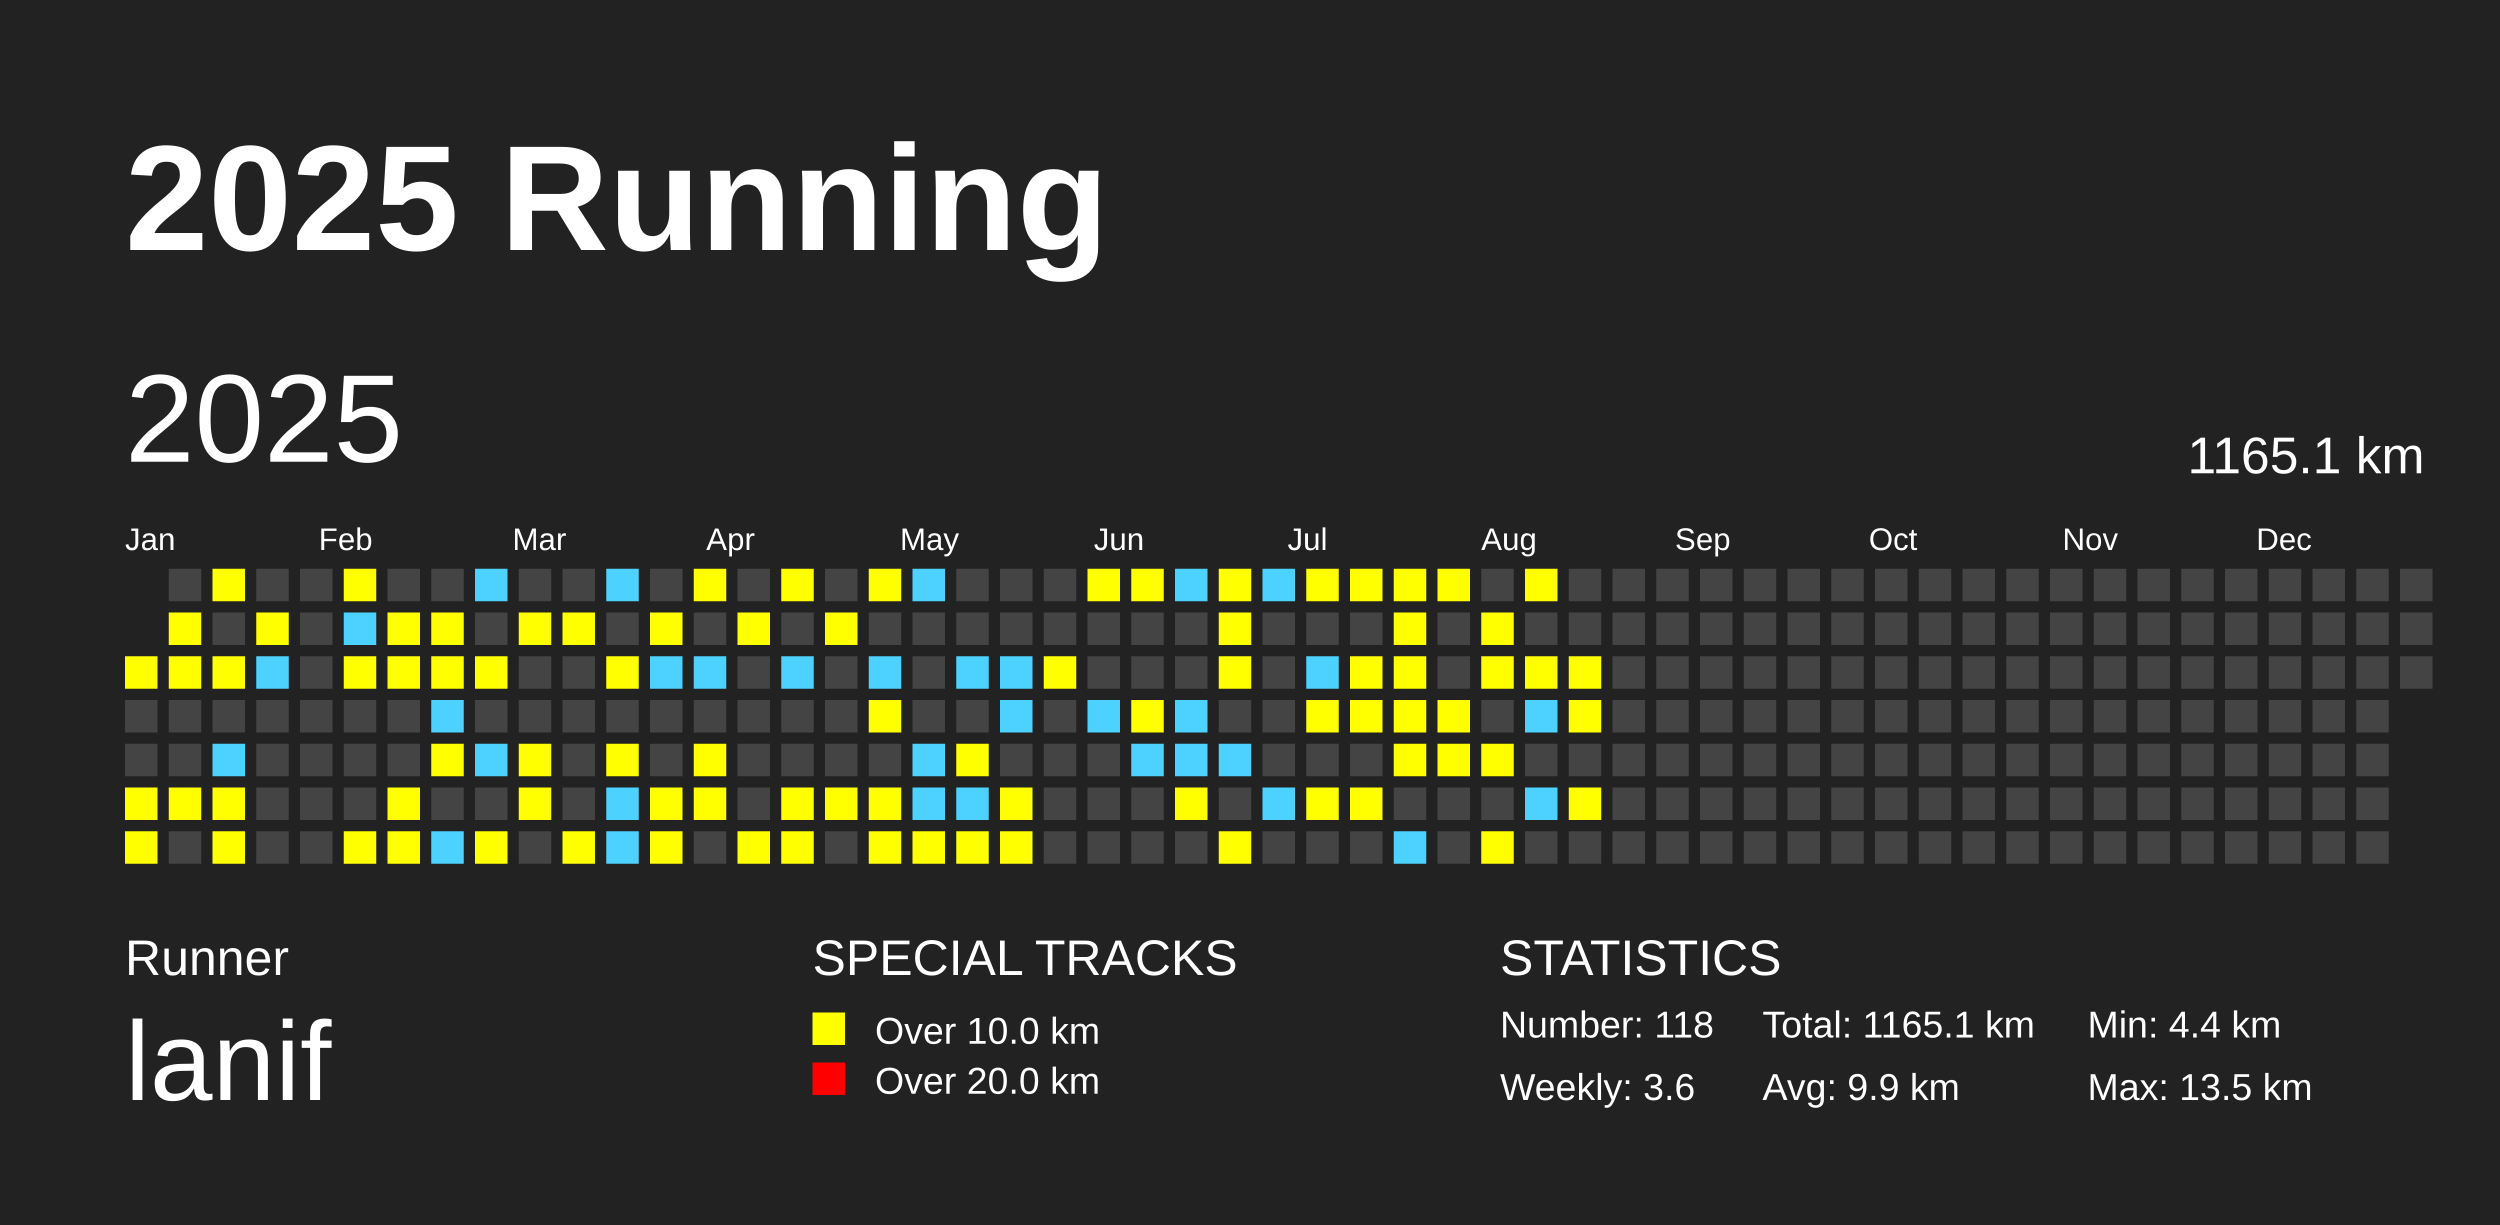
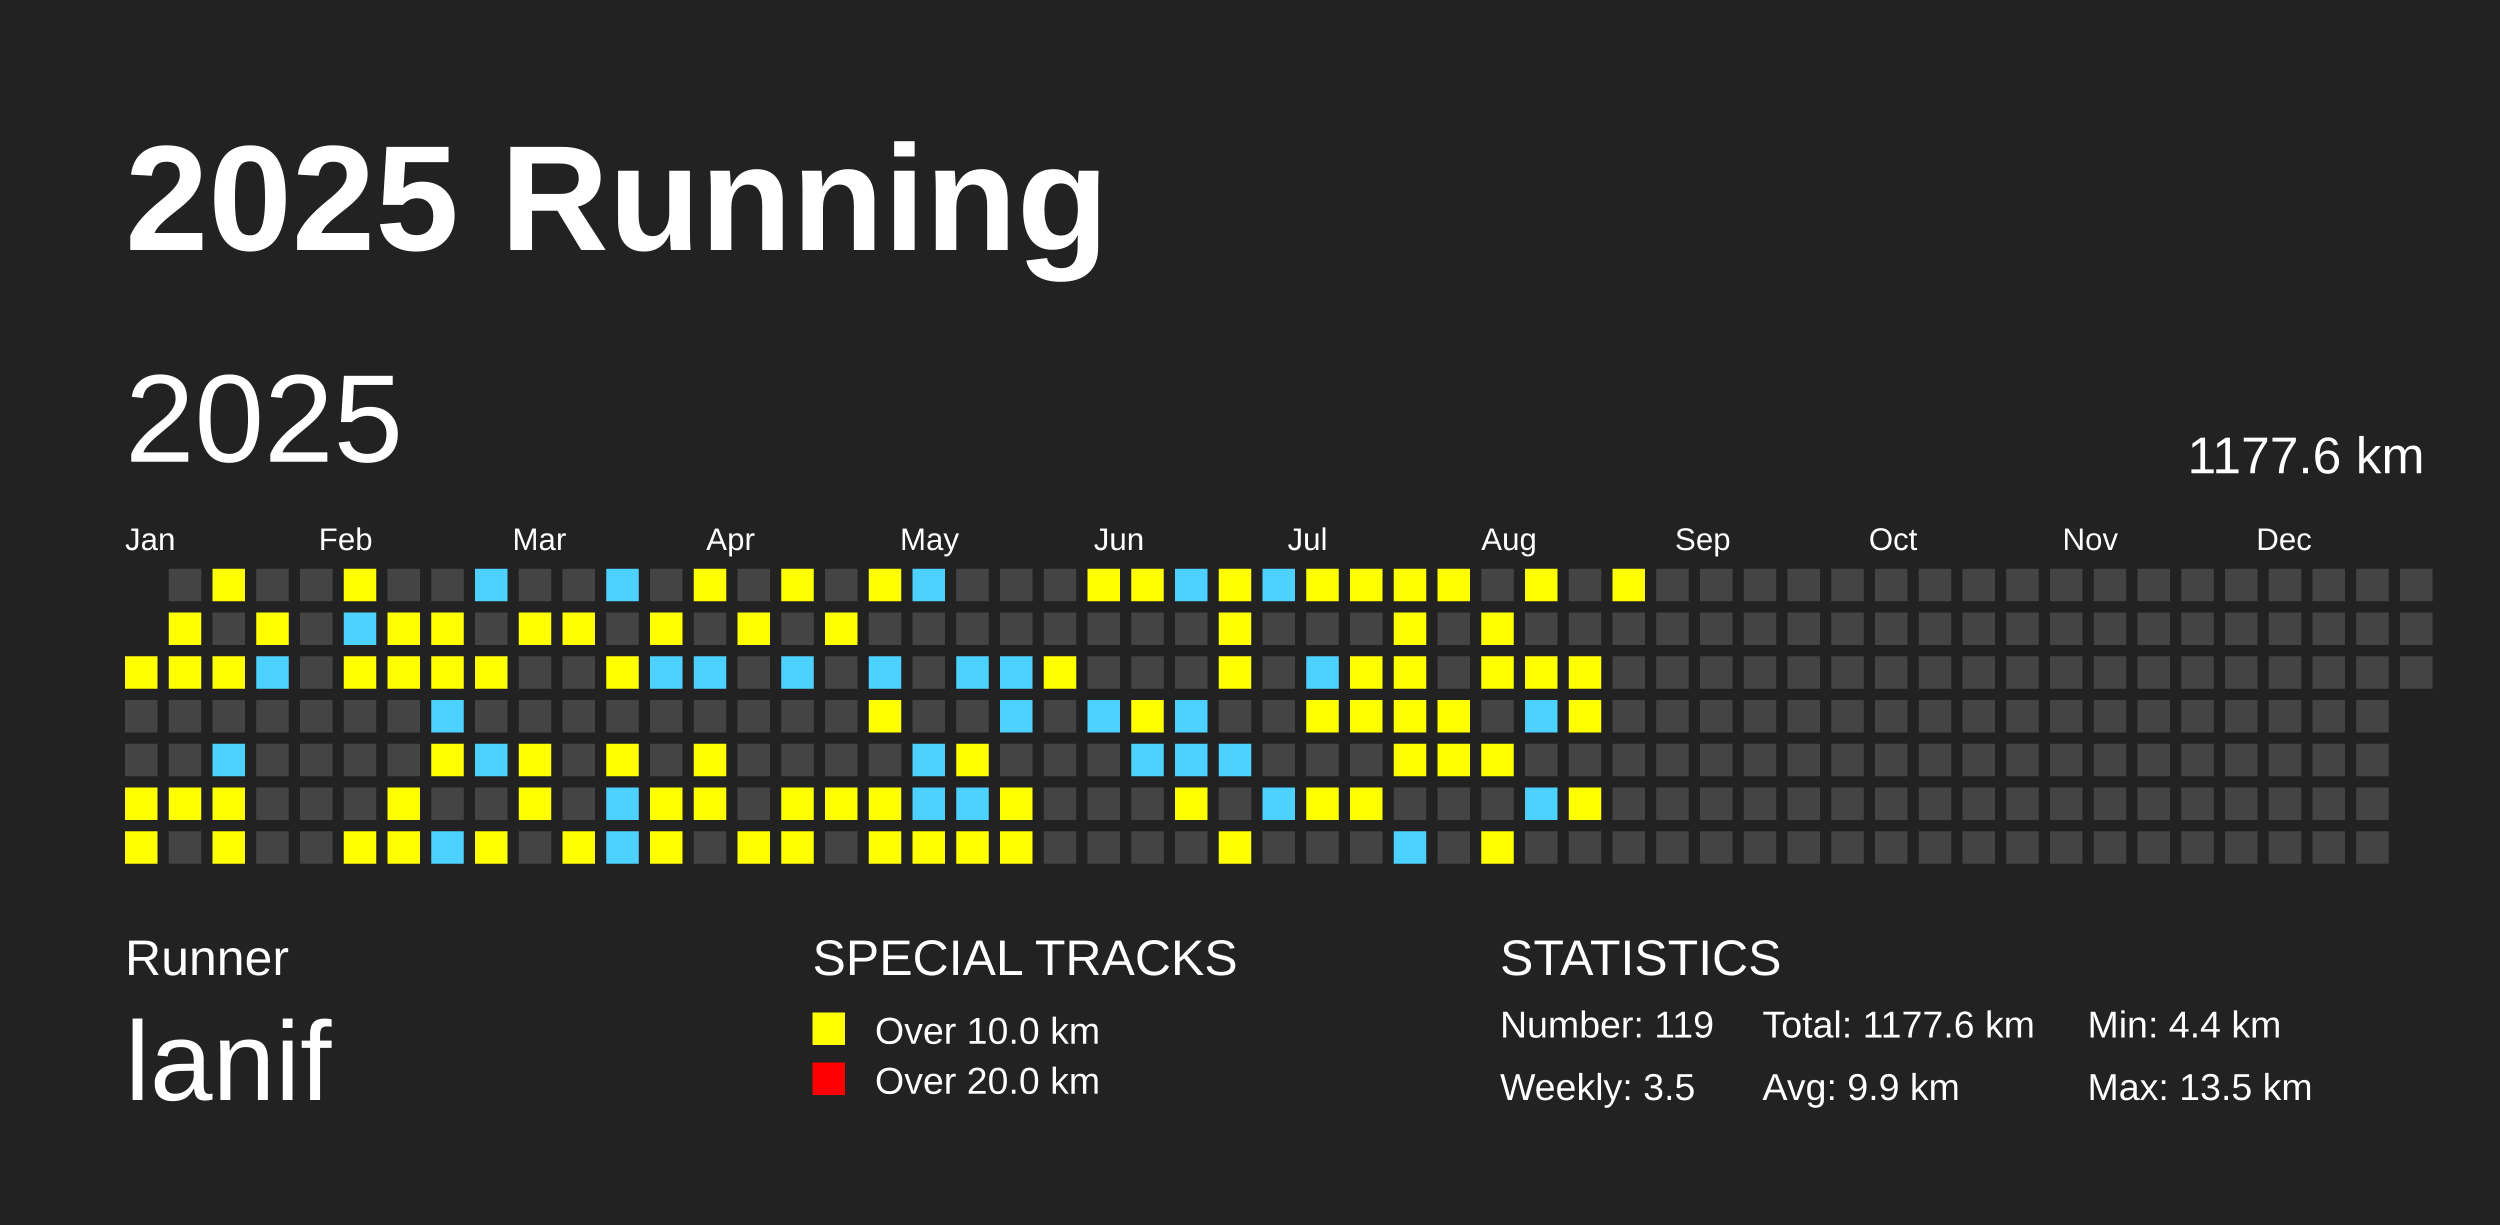
<svg xmlns="http://www.w3.org/2000/svg" baseProfile="full" height="98mm" version="1.1" viewBox="0,0,200,98" width="200mm">
  <defs />
  <rect fill="#222222" height="98" width="200" x="0" y="0" />
  <text fill="#FFFFFF" style="font-size:12px; font-family:Arial; font-weight:bold;" x="10" y="20">2025 Running</text>
  <text fill="#FFFFFF" style="font-size:4px; font-family:Arial" x="10" y="78">Runner</text>
  <text fill="#FFFFFF" style="font-size:9px; font-family:Arial" x="10" y="88">lanif</text>
  <text fill="#FFFFFF" style="font-size:4px; font-family:Arial" x="65" y="78">SPECIAL TRACKS</text>
  <rect fill="yellow" height="2.6" width="2.6" x="65" y="81" />
  <text fill="#FFFFFF" style="font-size:3px; font-family:Arial" x="70" y="83.5">Over 10.0 km</text>
  <rect fill="red" height="2.6" width="2.6" x="65" y="85" />
  <text fill="#FFFFFF" style="font-size:3px; font-family:Arial" x="70" y="87.5">Over 20.0 km</text>
  <text fill="#FFFFFF" style="font-size:4px; font-family:Arial" x="120" y="78">STATISTICS</text>
-   <text fill="#FFFFFF" style="font-size:3px; font-family:Arial" x="120" y="83">Number: 118</text>
-   <text fill="#FFFFFF" style="font-size:3px; font-family:Arial" x="120" y="88">Weekly: 3.6</text>
-   <text fill="#FFFFFF" style="font-size:3px; font-family:Arial" x="141" y="83">Total: 1165.1 km</text>
+   <text fill="#FFFFFF" style="font-size:3px; font-family:Arial" x="120" y="83">Number: 119</text>
+   <text fill="#FFFFFF" style="font-size:3px; font-family:Arial" x="120" y="88">Weekly: 3.5</text>
+   <text fill="#FFFFFF" style="font-size:3px; font-family:Arial" x="141" y="83">Total: 1177.6 km</text>
  <text fill="#FFFFFF" style="font-size:3px; font-family:Arial" x="141" y="88">Avg: 9.9 km</text>
  <text fill="#FFFFFF" style="font-size:3px; font-family:Arial" x="167" y="83">Min: 4.4 km</text>
  <text fill="#FFFFFF" style="font-size:3px; font-family:Arial" x="167" y="88">Max: 13.5 km</text>
  <text dominant-baseline="hanging" fill="#FFFFFF" style="font-size:10.0px; font-family:Arial;" x="10" y="30">2025</text>
-   <text dominant-baseline="hanging" fill="#FFFFFF" style="font-size:4.125px; font-family:Arial;" x="175" y="35">1165.1 km</text>
+   <text dominant-baseline="hanging" fill="#FFFFFF" style="font-size:4.125px; font-family:Arial;" x="175" y="35">1177.6 km</text>
  <text fill="#FFFFFF" style="font-size:2.5px; font-family:Arial" x="10.0" y="44">Jan</text>
  <text fill="#FFFFFF" style="font-size:2.5px; font-family:Arial" x="25.5" y="44">Feb</text>
  <text fill="#FFFFFF" style="font-size:2.5px; font-family:Arial" x="41.0" y="44">Mar</text>
  <text fill="#FFFFFF" style="font-size:2.5px; font-family:Arial" x="56.5" y="44">Apr</text>
  <text fill="#FFFFFF" style="font-size:2.5px; font-family:Arial" x="72.0" y="44">May</text>
  <text fill="#FFFFFF" style="font-size:2.5px; font-family:Arial" x="87.5" y="44">Jun</text>
  <text fill="#FFFFFF" style="font-size:2.5px; font-family:Arial" x="103.0" y="44">Jul</text>
  <text fill="#FFFFFF" style="font-size:2.5px; font-family:Arial" x="118.5" y="44">Aug</text>
  <text fill="#FFFFFF" style="font-size:2.5px; font-family:Arial" x="134.0" y="44">Sep</text>
  <text fill="#FFFFFF" style="font-size:2.5px; font-family:Arial" x="149.5" y="44">Oct</text>
  <text fill="#FFFFFF" style="font-size:2.5px; font-family:Arial" x="165.0" y="44">Nov</text>
  <text fill="#FFFFFF" style="font-size:2.5px; font-family:Arial" x="180.5" y="44">Dec</text>
  <rect fill="yellow" height="2.6" width="2.6" x="10.0" y="52.5" />
  <rect fill="#444444" height="2.6" width="2.6" x="10.0" y="56.0" />
  <rect fill="#444444" height="2.6" width="2.6" x="10.0" y="59.5" />
  <rect fill="yellow" height="2.6" width="2.6" x="10.0" y="63.0" />
  <rect fill="yellow" height="2.6" width="2.6" x="10.0" y="66.5" />
  <rect fill="#444444" height="2.6" width="2.6" x="13.5" y="45.5" />
  <rect fill="yellow" height="2.6" width="2.6" x="13.5" y="49.0" />
  <rect fill="yellow" height="2.6" width="2.6" x="13.5" y="52.5" />
  <rect fill="#444444" height="2.6" width="2.6" x="13.5" y="56.0" />
  <rect fill="#444444" height="2.6" width="2.6" x="13.5" y="59.5" />
  <rect fill="yellow" height="2.6" width="2.6" x="13.5" y="63.0" />
  <rect fill="#444444" height="2.6" width="2.6" x="13.5" y="66.5" />
  <rect fill="yellow" height="2.6" width="2.6" x="17.0" y="45.5" />
  <rect fill="#444444" height="2.6" width="2.6" x="17.0" y="49.0" />
  <rect fill="yellow" height="2.6" width="2.6" x="17.0" y="52.5" />
  <rect fill="#444444" height="2.6" width="2.6" x="17.0" y="56.0" />
  <rect fill="#4DD2FF" height="2.6" width="2.6" x="17.0" y="59.5" />
  <rect fill="yellow" height="2.6" width="2.6" x="17.0" y="63.0" />
  <rect fill="yellow" height="2.6" width="2.6" x="17.0" y="66.5" />
  <rect fill="#444444" height="2.6" width="2.6" x="20.5" y="45.5" />
  <rect fill="yellow" height="2.6" width="2.6" x="20.5" y="49.0" />
  <rect fill="#4DD2FF" height="2.6" width="2.6" x="20.5" y="52.5" />
  <rect fill="#444444" height="2.6" width="2.6" x="20.5" y="56.0" />
  <rect fill="#444444" height="2.6" width="2.6" x="20.5" y="59.5" />
  <rect fill="#444444" height="2.6" width="2.6" x="20.5" y="63.0" />
  <rect fill="#444444" height="2.6" width="2.6" x="20.5" y="66.5" />
  <rect fill="#444444" height="2.6" width="2.6" x="24.0" y="45.5" />
  <rect fill="#444444" height="2.6" width="2.6" x="24.0" y="49.0" />
  <rect fill="#444444" height="2.6" width="2.6" x="24.0" y="52.5" />
  <rect fill="#444444" height="2.6" width="2.6" x="24.0" y="56.0" />
  <rect fill="#444444" height="2.6" width="2.6" x="24.0" y="59.5" />
  <rect fill="#444444" height="2.6" width="2.6" x="24.0" y="63.0" />
  <rect fill="#444444" height="2.6" width="2.6" x="24.0" y="66.5" />
  <rect fill="yellow" height="2.6" width="2.6" x="27.5" y="45.5" />
  <rect fill="#4DD2FF" height="2.6" width="2.6" x="27.5" y="49.0" />
  <rect fill="yellow" height="2.6" width="2.6" x="27.5" y="52.5" />
  <rect fill="#444444" height="2.6" width="2.6" x="27.5" y="56.0" />
  <rect fill="#444444" height="2.6" width="2.6" x="27.5" y="59.5" />
  <rect fill="#444444" height="2.6" width="2.6" x="27.5" y="63.0" />
  <rect fill="yellow" height="2.6" width="2.6" x="27.5" y="66.5" />
  <rect fill="#444444" height="2.6" width="2.6" x="31.0" y="45.5" />
  <rect fill="yellow" height="2.6" width="2.6" x="31.0" y="49.0" />
  <rect fill="yellow" height="2.6" width="2.6" x="31.0" y="52.5" />
  <rect fill="#444444" height="2.6" width="2.6" x="31.0" y="56.0" />
  <rect fill="#444444" height="2.6" width="2.6" x="31.0" y="59.5" />
  <rect fill="yellow" height="2.6" width="2.6" x="31.0" y="63.0" />
  <rect fill="yellow" height="2.6" width="2.6" x="31.0" y="66.5" />
  <rect fill="#444444" height="2.6" width="2.6" x="34.5" y="45.5" />
  <rect fill="yellow" height="2.6" width="2.6" x="34.5" y="49.0" />
  <rect fill="yellow" height="2.6" width="2.6" x="34.5" y="52.5" />
  <rect fill="#4DD2FF" height="2.6" width="2.6" x="34.5" y="56.0" />
  <rect fill="yellow" height="2.6" width="2.6" x="34.5" y="59.5" />
  <rect fill="#444444" height="2.6" width="2.6" x="34.5" y="63.0" />
  <rect fill="#4DD2FF" height="2.6" width="2.6" x="34.5" y="66.5" />
  <rect fill="#4DD2FF" height="2.6" width="2.6" x="38.0" y="45.5" />
  <rect fill="#444444" height="2.6" width="2.6" x="38.0" y="49.0" />
  <rect fill="yellow" height="2.6" width="2.6" x="38.0" y="52.5" />
  <rect fill="#444444" height="2.6" width="2.6" x="38.0" y="56.0" />
  <rect fill="#4DD2FF" height="2.6" width="2.6" x="38.0" y="59.5" />
  <rect fill="#444444" height="2.6" width="2.6" x="38.0" y="63.0" />
  <rect fill="yellow" height="2.6" width="2.6" x="38.0" y="66.5" />
  <rect fill="#444444" height="2.6" width="2.6" x="41.5" y="45.5" />
  <rect fill="yellow" height="2.6" width="2.6" x="41.5" y="49.0" />
  <rect fill="#444444" height="2.6" width="2.6" x="41.5" y="52.5" />
  <rect fill="#444444" height="2.6" width="2.6" x="41.5" y="56.0" />
  <rect fill="yellow" height="2.6" width="2.6" x="41.5" y="59.5" />
  <rect fill="yellow" height="2.6" width="2.6" x="41.5" y="63.0" />
  <rect fill="#444444" height="2.6" width="2.6" x="41.5" y="66.5" />
  <rect fill="#444444" height="2.6" width="2.6" x="45.0" y="45.5" />
  <rect fill="yellow" height="2.6" width="2.6" x="45.0" y="49.0" />
  <rect fill="#444444" height="2.6" width="2.6" x="45.0" y="52.5" />
  <rect fill="#444444" height="2.6" width="2.6" x="45.0" y="56.0" />
  <rect fill="#444444" height="2.6" width="2.6" x="45.0" y="59.5" />
  <rect fill="#444444" height="2.6" width="2.6" x="45.0" y="63.0" />
  <rect fill="yellow" height="2.6" width="2.6" x="45.0" y="66.5" />
  <rect fill="#4DD2FF" height="2.6" width="2.6" x="48.5" y="45.5" />
  <rect fill="#444444" height="2.6" width="2.6" x="48.5" y="49.0" />
  <rect fill="yellow" height="2.6" width="2.6" x="48.5" y="52.5" />
  <rect fill="#444444" height="2.6" width="2.6" x="48.5" y="56.0" />
  <rect fill="yellow" height="2.6" width="2.6" x="48.5" y="59.5" />
  <rect fill="#4DD2FF" height="2.6" width="2.6" x="48.5" y="63.0" />
  <rect fill="#4DD2FF" height="2.6" width="2.6" x="48.5" y="66.5" />
  <rect fill="#444444" height="2.6" width="2.6" x="52.0" y="45.5" />
  <rect fill="yellow" height="2.6" width="2.6" x="52.0" y="49.0" />
  <rect fill="#4DD2FF" height="2.6" width="2.6" x="52.0" y="52.5" />
  <rect fill="#444444" height="2.6" width="2.6" x="52.0" y="56.0" />
  <rect fill="#444444" height="2.6" width="2.6" x="52.0" y="59.5" />
  <rect fill="yellow" height="2.6" width="2.6" x="52.0" y="63.0" />
  <rect fill="yellow" height="2.6" width="2.6" x="52.0" y="66.5" />
  <rect fill="yellow" height="2.6" width="2.6" x="55.5" y="45.5" />
  <rect fill="#444444" height="2.6" width="2.6" x="55.5" y="49.0" />
  <rect fill="#4DD2FF" height="2.6" width="2.6" x="55.5" y="52.5" />
  <rect fill="#444444" height="2.6" width="2.6" x="55.5" y="56.0" />
  <rect fill="yellow" height="2.6" width="2.6" x="55.5" y="59.5" />
  <rect fill="yellow" height="2.6" width="2.6" x="55.5" y="63.0" />
  <rect fill="#444444" height="2.6" width="2.6" x="55.5" y="66.5" />
  <rect fill="#444444" height="2.6" width="2.6" x="59.0" y="45.5" />
  <rect fill="yellow" height="2.6" width="2.6" x="59.0" y="49.0" />
  <rect fill="#444444" height="2.6" width="2.6" x="59.0" y="52.5" />
  <rect fill="#444444" height="2.6" width="2.6" x="59.0" y="56.0" />
  <rect fill="#444444" height="2.6" width="2.6" x="59.0" y="59.5" />
  <rect fill="#444444" height="2.6" width="2.6" x="59.0" y="63.0" />
  <rect fill="yellow" height="2.6" width="2.6" x="59.0" y="66.5" />
  <rect fill="yellow" height="2.6" width="2.6" x="62.5" y="45.5" />
  <rect fill="#444444" height="2.6" width="2.6" x="62.5" y="49.0" />
  <rect fill="#4DD2FF" height="2.6" width="2.6" x="62.5" y="52.5" />
  <rect fill="#444444" height="2.6" width="2.6" x="62.5" y="56.0" />
  <rect fill="#444444" height="2.6" width="2.6" x="62.5" y="59.5" />
  <rect fill="yellow" height="2.6" width="2.6" x="62.5" y="63.0" />
  <rect fill="yellow" height="2.6" width="2.6" x="62.5" y="66.5" />
  <rect fill="#444444" height="2.6" width="2.6" x="66.0" y="45.5" />
  <rect fill="yellow" height="2.6" width="2.6" x="66.0" y="49.0" />
  <rect fill="#444444" height="2.6" width="2.6" x="66.0" y="52.5" />
  <rect fill="#444444" height="2.6" width="2.6" x="66.0" y="56.0" />
  <rect fill="#444444" height="2.6" width="2.6" x="66.0" y="59.5" />
  <rect fill="yellow" height="2.6" width="2.6" x="66.0" y="63.0" />
  <rect fill="#444444" height="2.6" width="2.6" x="66.0" y="66.5" />
  <rect fill="yellow" height="2.6" width="2.6" x="69.5" y="45.5" />
  <rect fill="#444444" height="2.6" width="2.6" x="69.5" y="49.0" />
  <rect fill="#4DD2FF" height="2.6" width="2.6" x="69.5" y="52.5" />
  <rect fill="yellow" height="2.6" width="2.6" x="69.5" y="56.0" />
  <rect fill="#444444" height="2.6" width="2.6" x="69.5" y="59.5" />
  <rect fill="yellow" height="2.6" width="2.6" x="69.5" y="63.0" />
  <rect fill="yellow" height="2.6" width="2.6" x="69.5" y="66.5" />
  <rect fill="#4DD2FF" height="2.6" width="2.6" x="73.0" y="45.5" />
  <rect fill="#444444" height="2.6" width="2.6" x="73.0" y="49.0" />
  <rect fill="#444444" height="2.6" width="2.6" x="73.0" y="52.5" />
  <rect fill="#444444" height="2.6" width="2.6" x="73.0" y="56.0" />
  <rect fill="#4DD2FF" height="2.6" width="2.6" x="73.0" y="59.5" />
  <rect fill="#4DD2FF" height="2.6" width="2.6" x="73.0" y="63.0" />
  <rect fill="yellow" height="2.6" width="2.6" x="73.0" y="66.5" />
  <rect fill="#444444" height="2.6" width="2.6" x="76.5" y="45.5" />
  <rect fill="#444444" height="2.6" width="2.6" x="76.5" y="49.0" />
  <rect fill="#4DD2FF" height="2.6" width="2.6" x="76.5" y="52.5" />
  <rect fill="#444444" height="2.6" width="2.6" x="76.5" y="56.0" />
  <rect fill="yellow" height="2.6" width="2.6" x="76.5" y="59.5" />
  <rect fill="#4DD2FF" height="2.6" width="2.6" x="76.5" y="63.0" />
  <rect fill="yellow" height="2.6" width="2.6" x="76.5" y="66.5" />
  <rect fill="#444444" height="2.6" width="2.6" x="80.0" y="45.5" />
  <rect fill="#444444" height="2.6" width="2.6" x="80.0" y="49.0" />
  <rect fill="#4DD2FF" height="2.6" width="2.6" x="80.0" y="52.5" />
  <rect fill="#4DD2FF" height="2.6" width="2.6" x="80.0" y="56.0" />
  <rect fill="#444444" height="2.6" width="2.6" x="80.0" y="59.5" />
  <rect fill="yellow" height="2.6" width="2.6" x="80.0" y="63.0" />
  <rect fill="yellow" height="2.6" width="2.6" x="80.0" y="66.5" />
  <rect fill="#444444" height="2.6" width="2.6" x="83.5" y="45.5" />
  <rect fill="#444444" height="2.6" width="2.6" x="83.5" y="49.0" />
  <rect fill="yellow" height="2.6" width="2.6" x="83.5" y="52.5" />
  <rect fill="#444444" height="2.6" width="2.6" x="83.5" y="56.0" />
  <rect fill="#444444" height="2.6" width="2.6" x="83.5" y="59.5" />
  <rect fill="#444444" height="2.6" width="2.6" x="83.5" y="63.0" />
  <rect fill="#444444" height="2.6" width="2.6" x="83.5" y="66.5" />
  <rect fill="yellow" height="2.6" width="2.6" x="87.0" y="45.5" />
  <rect fill="#444444" height="2.6" width="2.6" x="87.0" y="49.0" />
  <rect fill="#444444" height="2.6" width="2.6" x="87.0" y="52.5" />
  <rect fill="#4DD2FF" height="2.6" width="2.6" x="87.0" y="56.0" />
  <rect fill="#444444" height="2.6" width="2.6" x="87.0" y="59.5" />
  <rect fill="#444444" height="2.6" width="2.6" x="87.0" y="63.0" />
  <rect fill="#444444" height="2.6" width="2.6" x="87.0" y="66.5" />
  <rect fill="yellow" height="2.6" width="2.6" x="90.5" y="45.5" />
  <rect fill="#444444" height="2.6" width="2.6" x="90.5" y="49.0" />
  <rect fill="#444444" height="2.6" width="2.6" x="90.5" y="52.5" />
  <rect fill="yellow" height="2.6" width="2.6" x="90.5" y="56.0" />
  <rect fill="#4DD2FF" height="2.6" width="2.6" x="90.5" y="59.5" />
  <rect fill="#444444" height="2.6" width="2.6" x="90.5" y="63.0" />
  <rect fill="#444444" height="2.6" width="2.6" x="90.5" y="66.5" />
  <rect fill="#4DD2FF" height="2.6" width="2.6" x="94.0" y="45.5" />
  <rect fill="#444444" height="2.6" width="2.6" x="94.0" y="49.0" />
  <rect fill="#444444" height="2.6" width="2.6" x="94.0" y="52.5" />
  <rect fill="#4DD2FF" height="2.6" width="2.6" x="94.0" y="56.0" />
  <rect fill="#4DD2FF" height="2.6" width="2.6" x="94.0" y="59.5" />
  <rect fill="yellow" height="2.6" width="2.6" x="94.0" y="63.0" />
  <rect fill="#444444" height="2.6" width="2.6" x="94.0" y="66.5" />
  <rect fill="yellow" height="2.6" width="2.6" x="97.5" y="45.5" />
  <rect fill="yellow" height="2.6" width="2.6" x="97.5" y="49.0" />
  <rect fill="yellow" height="2.6" width="2.6" x="97.5" y="52.5" />
  <rect fill="#444444" height="2.6" width="2.6" x="97.5" y="56.0" />
  <rect fill="#4DD2FF" height="2.6" width="2.6" x="97.5" y="59.5" />
  <rect fill="#444444" height="2.6" width="2.6" x="97.5" y="63.0" />
  <rect fill="yellow" height="2.6" width="2.6" x="97.5" y="66.5" />
  <rect fill="#4DD2FF" height="2.6" width="2.6" x="101.0" y="45.5" />
  <rect fill="#444444" height="2.6" width="2.6" x="101.0" y="49.0" />
  <rect fill="#444444" height="2.6" width="2.6" x="101.0" y="52.5" />
  <rect fill="#444444" height="2.6" width="2.6" x="101.0" y="56.0" />
  <rect fill="#444444" height="2.6" width="2.6" x="101.0" y="59.5" />
  <rect fill="#4DD2FF" height="2.6" width="2.6" x="101.0" y="63.0" />
  <rect fill="#444444" height="2.6" width="2.6" x="101.0" y="66.5" />
  <rect fill="yellow" height="2.6" width="2.6" x="104.5" y="45.5" />
  <rect fill="#444444" height="2.6" width="2.6" x="104.5" y="49.0" />
  <rect fill="#4DD2FF" height="2.6" width="2.6" x="104.5" y="52.5" />
  <rect fill="yellow" height="2.6" width="2.6" x="104.5" y="56.0" />
  <rect fill="#444444" height="2.6" width="2.6" x="104.5" y="59.5" />
  <rect fill="yellow" height="2.6" width="2.6" x="104.5" y="63.0" />
  <rect fill="#444444" height="2.6" width="2.6" x="104.5" y="66.5" />
  <rect fill="yellow" height="2.6" width="2.6" x="108.0" y="45.5" />
  <rect fill="#444444" height="2.6" width="2.6" x="108.0" y="49.0" />
  <rect fill="yellow" height="2.6" width="2.6" x="108.0" y="52.5" />
  <rect fill="yellow" height="2.6" width="2.6" x="108.0" y="56.0" />
  <rect fill="#444444" height="2.6" width="2.6" x="108.0" y="59.5" />
  <rect fill="yellow" height="2.6" width="2.6" x="108.0" y="63.0" />
  <rect fill="#444444" height="2.6" width="2.6" x="108.0" y="66.5" />
  <rect fill="yellow" height="2.6" width="2.6" x="111.5" y="45.5" />
  <rect fill="yellow" height="2.6" width="2.6" x="111.5" y="49.0" />
  <rect fill="yellow" height="2.6" width="2.6" x="111.5" y="52.5" />
  <rect fill="yellow" height="2.6" width="2.6" x="111.5" y="56.0" />
  <rect fill="yellow" height="2.6" width="2.6" x="111.5" y="59.5" />
  <rect fill="#444444" height="2.6" width="2.6" x="111.5" y="63.0" />
  <rect fill="#4DD2FF" height="2.6" width="2.6" x="111.5" y="66.5" />
  <rect fill="yellow" height="2.6" width="2.6" x="115.0" y="45.5" />
  <rect fill="#444444" height="2.6" width="2.6" x="115.0" y="49.0" />
  <rect fill="#444444" height="2.6" width="2.6" x="115.0" y="52.5" />
  <rect fill="yellow" height="2.6" width="2.6" x="115.0" y="56.0" />
  <rect fill="yellow" height="2.6" width="2.6" x="115.0" y="59.5" />
  <rect fill="#444444" height="2.6" width="2.6" x="115.0" y="63.0" />
  <rect fill="#444444" height="2.6" width="2.6" x="115.0" y="66.5" />
  <rect fill="#444444" height="2.6" width="2.6" x="118.5" y="45.5" />
  <rect fill="yellow" height="2.6" width="2.6" x="118.5" y="49.0" />
  <rect fill="yellow" height="2.6" width="2.6" x="118.5" y="52.5" />
  <rect fill="#444444" height="2.6" width="2.6" x="118.5" y="56.0" />
  <rect fill="yellow" height="2.6" width="2.6" x="118.5" y="59.5" />
  <rect fill="#444444" height="2.6" width="2.6" x="118.5" y="63.0" />
  <rect fill="yellow" height="2.6" width="2.6" x="118.5" y="66.5" />
  <rect fill="yellow" height="2.6" width="2.6" x="122.0" y="45.5" />
  <rect fill="#444444" height="2.6" width="2.6" x="122.0" y="49.0" />
  <rect fill="yellow" height="2.6" width="2.6" x="122.0" y="52.5" />
  <rect fill="#4DD2FF" height="2.6" width="2.6" x="122.0" y="56.0" />
  <rect fill="#444444" height="2.6" width="2.6" x="122.0" y="59.5" />
  <rect fill="#4DD2FF" height="2.6" width="2.6" x="122.0" y="63.0" />
  <rect fill="#444444" height="2.6" width="2.6" x="122.0" y="66.5" />
  <rect fill="#444444" height="2.6" width="2.6" x="125.5" y="45.5" />
  <rect fill="#444444" height="2.6" width="2.6" x="125.5" y="49.0" />
  <rect fill="yellow" height="2.6" width="2.6" x="125.5" y="52.5" />
  <rect fill="yellow" height="2.6" width="2.6" x="125.5" y="56.0" />
  <rect fill="#444444" height="2.6" width="2.6" x="125.5" y="59.5" />
  <rect fill="yellow" height="2.6" width="2.6" x="125.5" y="63.0" />
  <rect fill="#444444" height="2.6" width="2.6" x="125.5" y="66.5" />
-   <rect fill="#444444" height="2.6" width="2.6" x="129.0" y="45.5" />
+   <rect fill="yellow" height="2.6" width="2.6" x="129.0" y="45.5" />
  <rect fill="#444444" height="2.6" width="2.6" x="129.0" y="49.0" />
  <rect fill="#444444" height="2.6" width="2.6" x="129.0" y="52.5" />
  <rect fill="#444444" height="2.6" width="2.6" x="129.0" y="56.0" />
  <rect fill="#444444" height="2.6" width="2.6" x="129.0" y="59.5" />
  <rect fill="#444444" height="2.6" width="2.6" x="129.0" y="63.0" />
  <rect fill="#444444" height="2.6" width="2.6" x="129.0" y="66.5" />
  <rect fill="#444444" height="2.6" width="2.6" x="132.5" y="45.5" />
  <rect fill="#444444" height="2.6" width="2.6" x="132.5" y="49.0" />
  <rect fill="#444444" height="2.6" width="2.6" x="132.5" y="52.5" />
  <rect fill="#444444" height="2.6" width="2.6" x="132.5" y="56.0" />
  <rect fill="#444444" height="2.6" width="2.6" x="132.5" y="59.5" />
  <rect fill="#444444" height="2.6" width="2.6" x="132.5" y="63.0" />
  <rect fill="#444444" height="2.6" width="2.6" x="132.5" y="66.5" />
  <rect fill="#444444" height="2.6" width="2.6" x="136.0" y="45.5" />
  <rect fill="#444444" height="2.6" width="2.6" x="136.0" y="49.0" />
  <rect fill="#444444" height="2.6" width="2.6" x="136.0" y="52.5" />
  <rect fill="#444444" height="2.6" width="2.6" x="136.0" y="56.0" />
  <rect fill="#444444" height="2.6" width="2.6" x="136.0" y="59.5" />
  <rect fill="#444444" height="2.6" width="2.6" x="136.0" y="63.0" />
  <rect fill="#444444" height="2.6" width="2.6" x="136.0" y="66.5" />
  <rect fill="#444444" height="2.6" width="2.6" x="139.5" y="45.5" />
  <rect fill="#444444" height="2.6" width="2.6" x="139.5" y="49.0" />
  <rect fill="#444444" height="2.6" width="2.6" x="139.5" y="52.5" />
  <rect fill="#444444" height="2.6" width="2.6" x="139.5" y="56.0" />
  <rect fill="#444444" height="2.6" width="2.6" x="139.5" y="59.5" />
  <rect fill="#444444" height="2.6" width="2.6" x="139.5" y="63.0" />
  <rect fill="#444444" height="2.6" width="2.6" x="139.5" y="66.5" />
  <rect fill="#444444" height="2.6" width="2.6" x="143.0" y="45.5" />
  <rect fill="#444444" height="2.6" width="2.6" x="143.0" y="49.0" />
  <rect fill="#444444" height="2.6" width="2.6" x="143.0" y="52.5" />
  <rect fill="#444444" height="2.6" width="2.6" x="143.0" y="56.0" />
  <rect fill="#444444" height="2.6" width="2.6" x="143.0" y="59.5" />
  <rect fill="#444444" height="2.6" width="2.6" x="143.0" y="63.0" />
  <rect fill="#444444" height="2.6" width="2.6" x="143.0" y="66.5" />
  <rect fill="#444444" height="2.6" width="2.6" x="146.5" y="45.5" />
  <rect fill="#444444" height="2.6" width="2.6" x="146.5" y="49.0" />
  <rect fill="#444444" height="2.6" width="2.6" x="146.5" y="52.5" />
  <rect fill="#444444" height="2.6" width="2.6" x="146.5" y="56.0" />
  <rect fill="#444444" height="2.6" width="2.6" x="146.5" y="59.5" />
  <rect fill="#444444" height="2.6" width="2.6" x="146.5" y="63.0" />
  <rect fill="#444444" height="2.6" width="2.6" x="146.5" y="66.5" />
  <rect fill="#444444" height="2.6" width="2.6" x="150.0" y="45.5" />
  <rect fill="#444444" height="2.6" width="2.6" x="150.0" y="49.0" />
  <rect fill="#444444" height="2.6" width="2.6" x="150.0" y="52.5" />
  <rect fill="#444444" height="2.6" width="2.6" x="150.0" y="56.0" />
  <rect fill="#444444" height="2.6" width="2.6" x="150.0" y="59.5" />
  <rect fill="#444444" height="2.6" width="2.6" x="150.0" y="63.0" />
  <rect fill="#444444" height="2.6" width="2.6" x="150.0" y="66.5" />
  <rect fill="#444444" height="2.6" width="2.6" x="153.5" y="45.5" />
  <rect fill="#444444" height="2.6" width="2.6" x="153.5" y="49.0" />
  <rect fill="#444444" height="2.6" width="2.6" x="153.5" y="52.5" />
  <rect fill="#444444" height="2.6" width="2.6" x="153.5" y="56.0" />
  <rect fill="#444444" height="2.6" width="2.6" x="153.5" y="59.5" />
  <rect fill="#444444" height="2.6" width="2.6" x="153.5" y="63.0" />
  <rect fill="#444444" height="2.6" width="2.6" x="153.5" y="66.5" />
  <rect fill="#444444" height="2.6" width="2.6" x="157.0" y="45.5" />
  <rect fill="#444444" height="2.6" width="2.6" x="157.0" y="49.0" />
  <rect fill="#444444" height="2.6" width="2.6" x="157.0" y="52.5" />
  <rect fill="#444444" height="2.6" width="2.6" x="157.0" y="56.0" />
  <rect fill="#444444" height="2.6" width="2.6" x="157.0" y="59.5" />
  <rect fill="#444444" height="2.6" width="2.6" x="157.0" y="63.0" />
  <rect fill="#444444" height="2.6" width="2.6" x="157.0" y="66.5" />
  <rect fill="#444444" height="2.6" width="2.6" x="160.5" y="45.5" />
  <rect fill="#444444" height="2.6" width="2.6" x="160.5" y="49.0" />
  <rect fill="#444444" height="2.6" width="2.6" x="160.5" y="52.5" />
  <rect fill="#444444" height="2.6" width="2.6" x="160.5" y="56.0" />
  <rect fill="#444444" height="2.6" width="2.6" x="160.5" y="59.5" />
  <rect fill="#444444" height="2.6" width="2.6" x="160.5" y="63.0" />
  <rect fill="#444444" height="2.6" width="2.6" x="160.5" y="66.5" />
  <rect fill="#444444" height="2.6" width="2.6" x="164.0" y="45.5" />
  <rect fill="#444444" height="2.6" width="2.6" x="164.0" y="49.0" />
  <rect fill="#444444" height="2.6" width="2.6" x="164.0" y="52.5" />
  <rect fill="#444444" height="2.6" width="2.6" x="164.0" y="56.0" />
  <rect fill="#444444" height="2.6" width="2.6" x="164.0" y="59.5" />
  <rect fill="#444444" height="2.6" width="2.6" x="164.0" y="63.0" />
  <rect fill="#444444" height="2.6" width="2.6" x="164.0" y="66.5" />
  <rect fill="#444444" height="2.6" width="2.6" x="167.5" y="45.5" />
  <rect fill="#444444" height="2.6" width="2.6" x="167.5" y="49.0" />
  <rect fill="#444444" height="2.6" width="2.6" x="167.5" y="52.5" />
  <rect fill="#444444" height="2.6" width="2.6" x="167.5" y="56.0" />
  <rect fill="#444444" height="2.6" width="2.6" x="167.5" y="59.5" />
  <rect fill="#444444" height="2.6" width="2.6" x="167.5" y="63.0" />
  <rect fill="#444444" height="2.6" width="2.6" x="167.5" y="66.5" />
  <rect fill="#444444" height="2.6" width="2.6" x="171.0" y="45.5" />
  <rect fill="#444444" height="2.6" width="2.6" x="171.0" y="49.0" />
  <rect fill="#444444" height="2.6" width="2.6" x="171.0" y="52.5" />
  <rect fill="#444444" height="2.6" width="2.6" x="171.0" y="56.0" />
  <rect fill="#444444" height="2.6" width="2.6" x="171.0" y="59.5" />
  <rect fill="#444444" height="2.6" width="2.6" x="171.0" y="63.0" />
  <rect fill="#444444" height="2.6" width="2.6" x="171.0" y="66.5" />
  <rect fill="#444444" height="2.6" width="2.6" x="174.5" y="45.5" />
  <rect fill="#444444" height="2.6" width="2.6" x="174.5" y="49.0" />
  <rect fill="#444444" height="2.6" width="2.6" x="174.5" y="52.5" />
  <rect fill="#444444" height="2.6" width="2.6" x="174.5" y="56.0" />
  <rect fill="#444444" height="2.6" width="2.6" x="174.5" y="59.5" />
  <rect fill="#444444" height="2.6" width="2.6" x="174.5" y="63.0" />
  <rect fill="#444444" height="2.6" width="2.6" x="174.5" y="66.5" />
  <rect fill="#444444" height="2.6" width="2.6" x="178.0" y="45.5" />
  <rect fill="#444444" height="2.6" width="2.6" x="178.0" y="49.0" />
  <rect fill="#444444" height="2.6" width="2.6" x="178.0" y="52.5" />
  <rect fill="#444444" height="2.6" width="2.6" x="178.0" y="56.0" />
  <rect fill="#444444" height="2.6" width="2.6" x="178.0" y="59.5" />
  <rect fill="#444444" height="2.6" width="2.6" x="178.0" y="63.0" />
  <rect fill="#444444" height="2.6" width="2.6" x="178.0" y="66.5" />
  <rect fill="#444444" height="2.6" width="2.6" x="181.5" y="45.5" />
  <rect fill="#444444" height="2.6" width="2.6" x="181.5" y="49.0" />
  <rect fill="#444444" height="2.6" width="2.6" x="181.5" y="52.5" />
  <rect fill="#444444" height="2.6" width="2.6" x="181.5" y="56.0" />
  <rect fill="#444444" height="2.6" width="2.6" x="181.5" y="59.5" />
  <rect fill="#444444" height="2.6" width="2.6" x="181.5" y="63.0" />
  <rect fill="#444444" height="2.6" width="2.6" x="181.5" y="66.5" />
  <rect fill="#444444" height="2.6" width="2.6" x="185.0" y="45.5" />
  <rect fill="#444444" height="2.6" width="2.6" x="185.0" y="49.0" />
  <rect fill="#444444" height="2.6" width="2.6" x="185.0" y="52.5" />
  <rect fill="#444444" height="2.6" width="2.6" x="185.0" y="56.0" />
  <rect fill="#444444" height="2.6" width="2.6" x="185.0" y="59.5" />
  <rect fill="#444444" height="2.6" width="2.6" x="185.0" y="63.0" />
  <rect fill="#444444" height="2.6" width="2.6" x="185.0" y="66.5" />
  <rect fill="#444444" height="2.6" width="2.6" x="188.5" y="45.5" />
  <rect fill="#444444" height="2.6" width="2.6" x="188.5" y="49.0" />
  <rect fill="#444444" height="2.6" width="2.6" x="188.5" y="52.5" />
  <rect fill="#444444" height="2.6" width="2.6" x="188.5" y="56.0" />
  <rect fill="#444444" height="2.6" width="2.6" x="188.5" y="59.5" />
  <rect fill="#444444" height="2.6" width="2.6" x="188.5" y="63.0" />
  <rect fill="#444444" height="2.6" width="2.6" x="188.5" y="66.5" />
  <rect fill="#444444" height="2.6" width="2.6" x="192.0" y="45.5" />
  <rect fill="#444444" height="2.6" width="2.6" x="192.0" y="49.0" />
  <rect fill="#444444" height="2.6" width="2.6" x="192.0" y="52.5" />
</svg>
